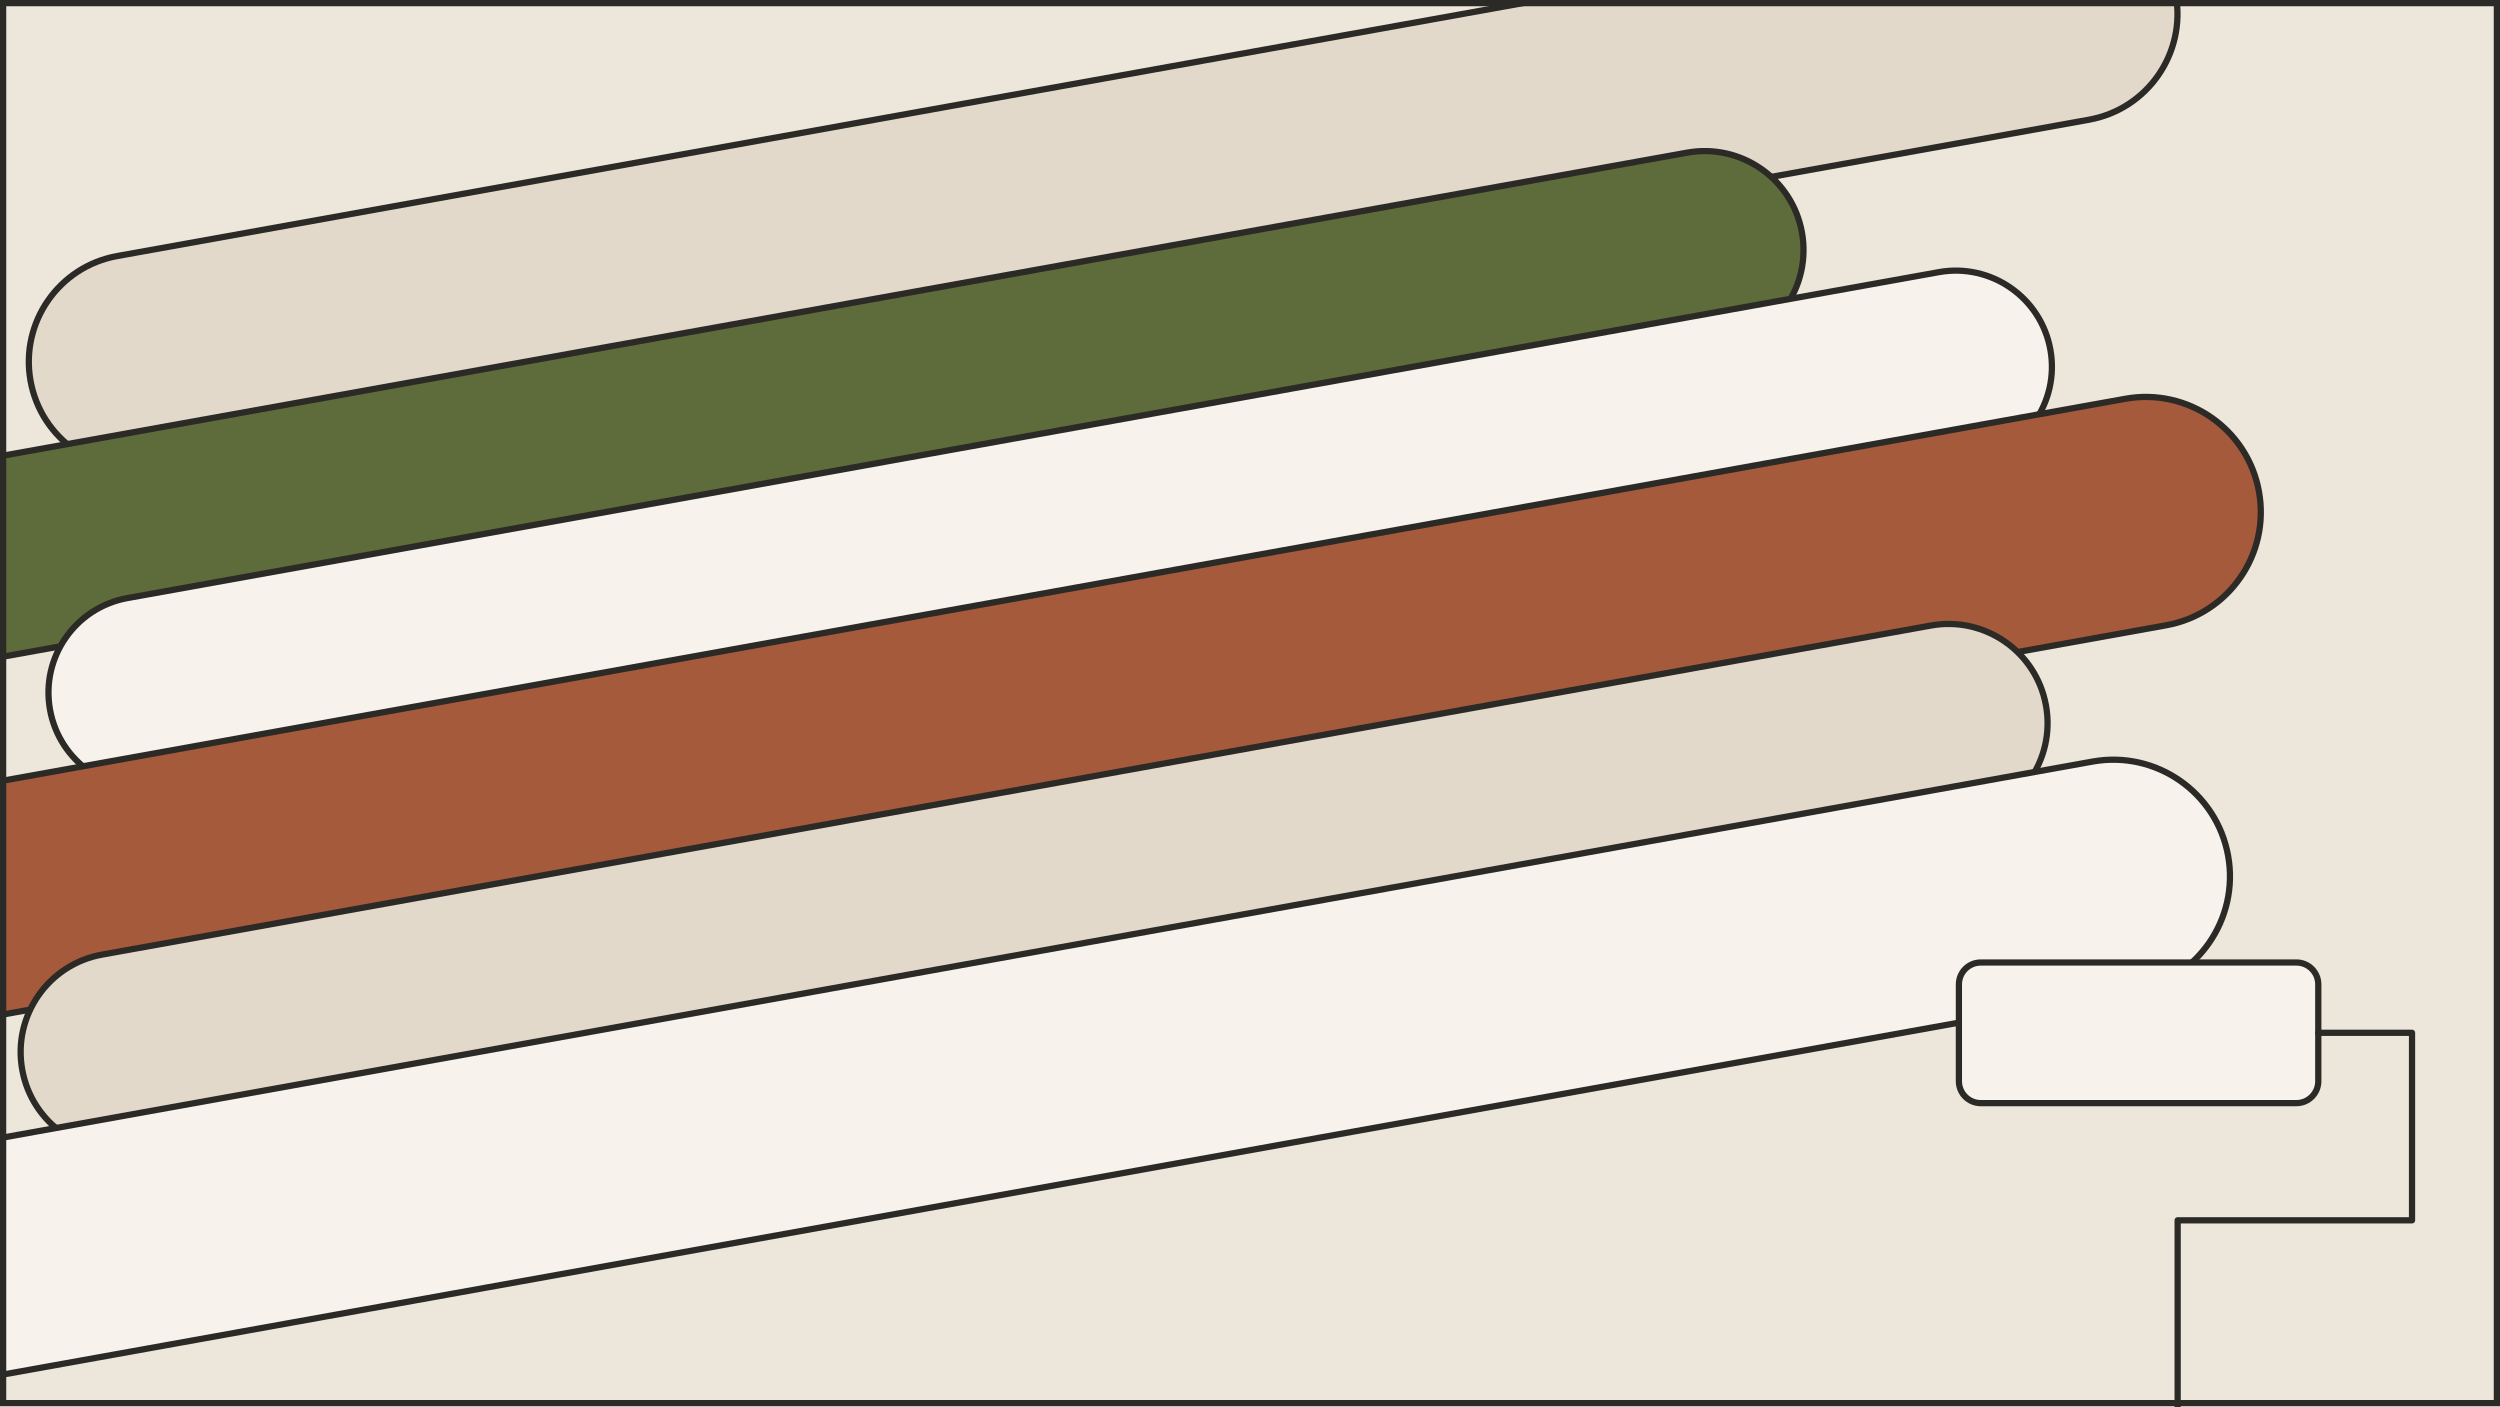
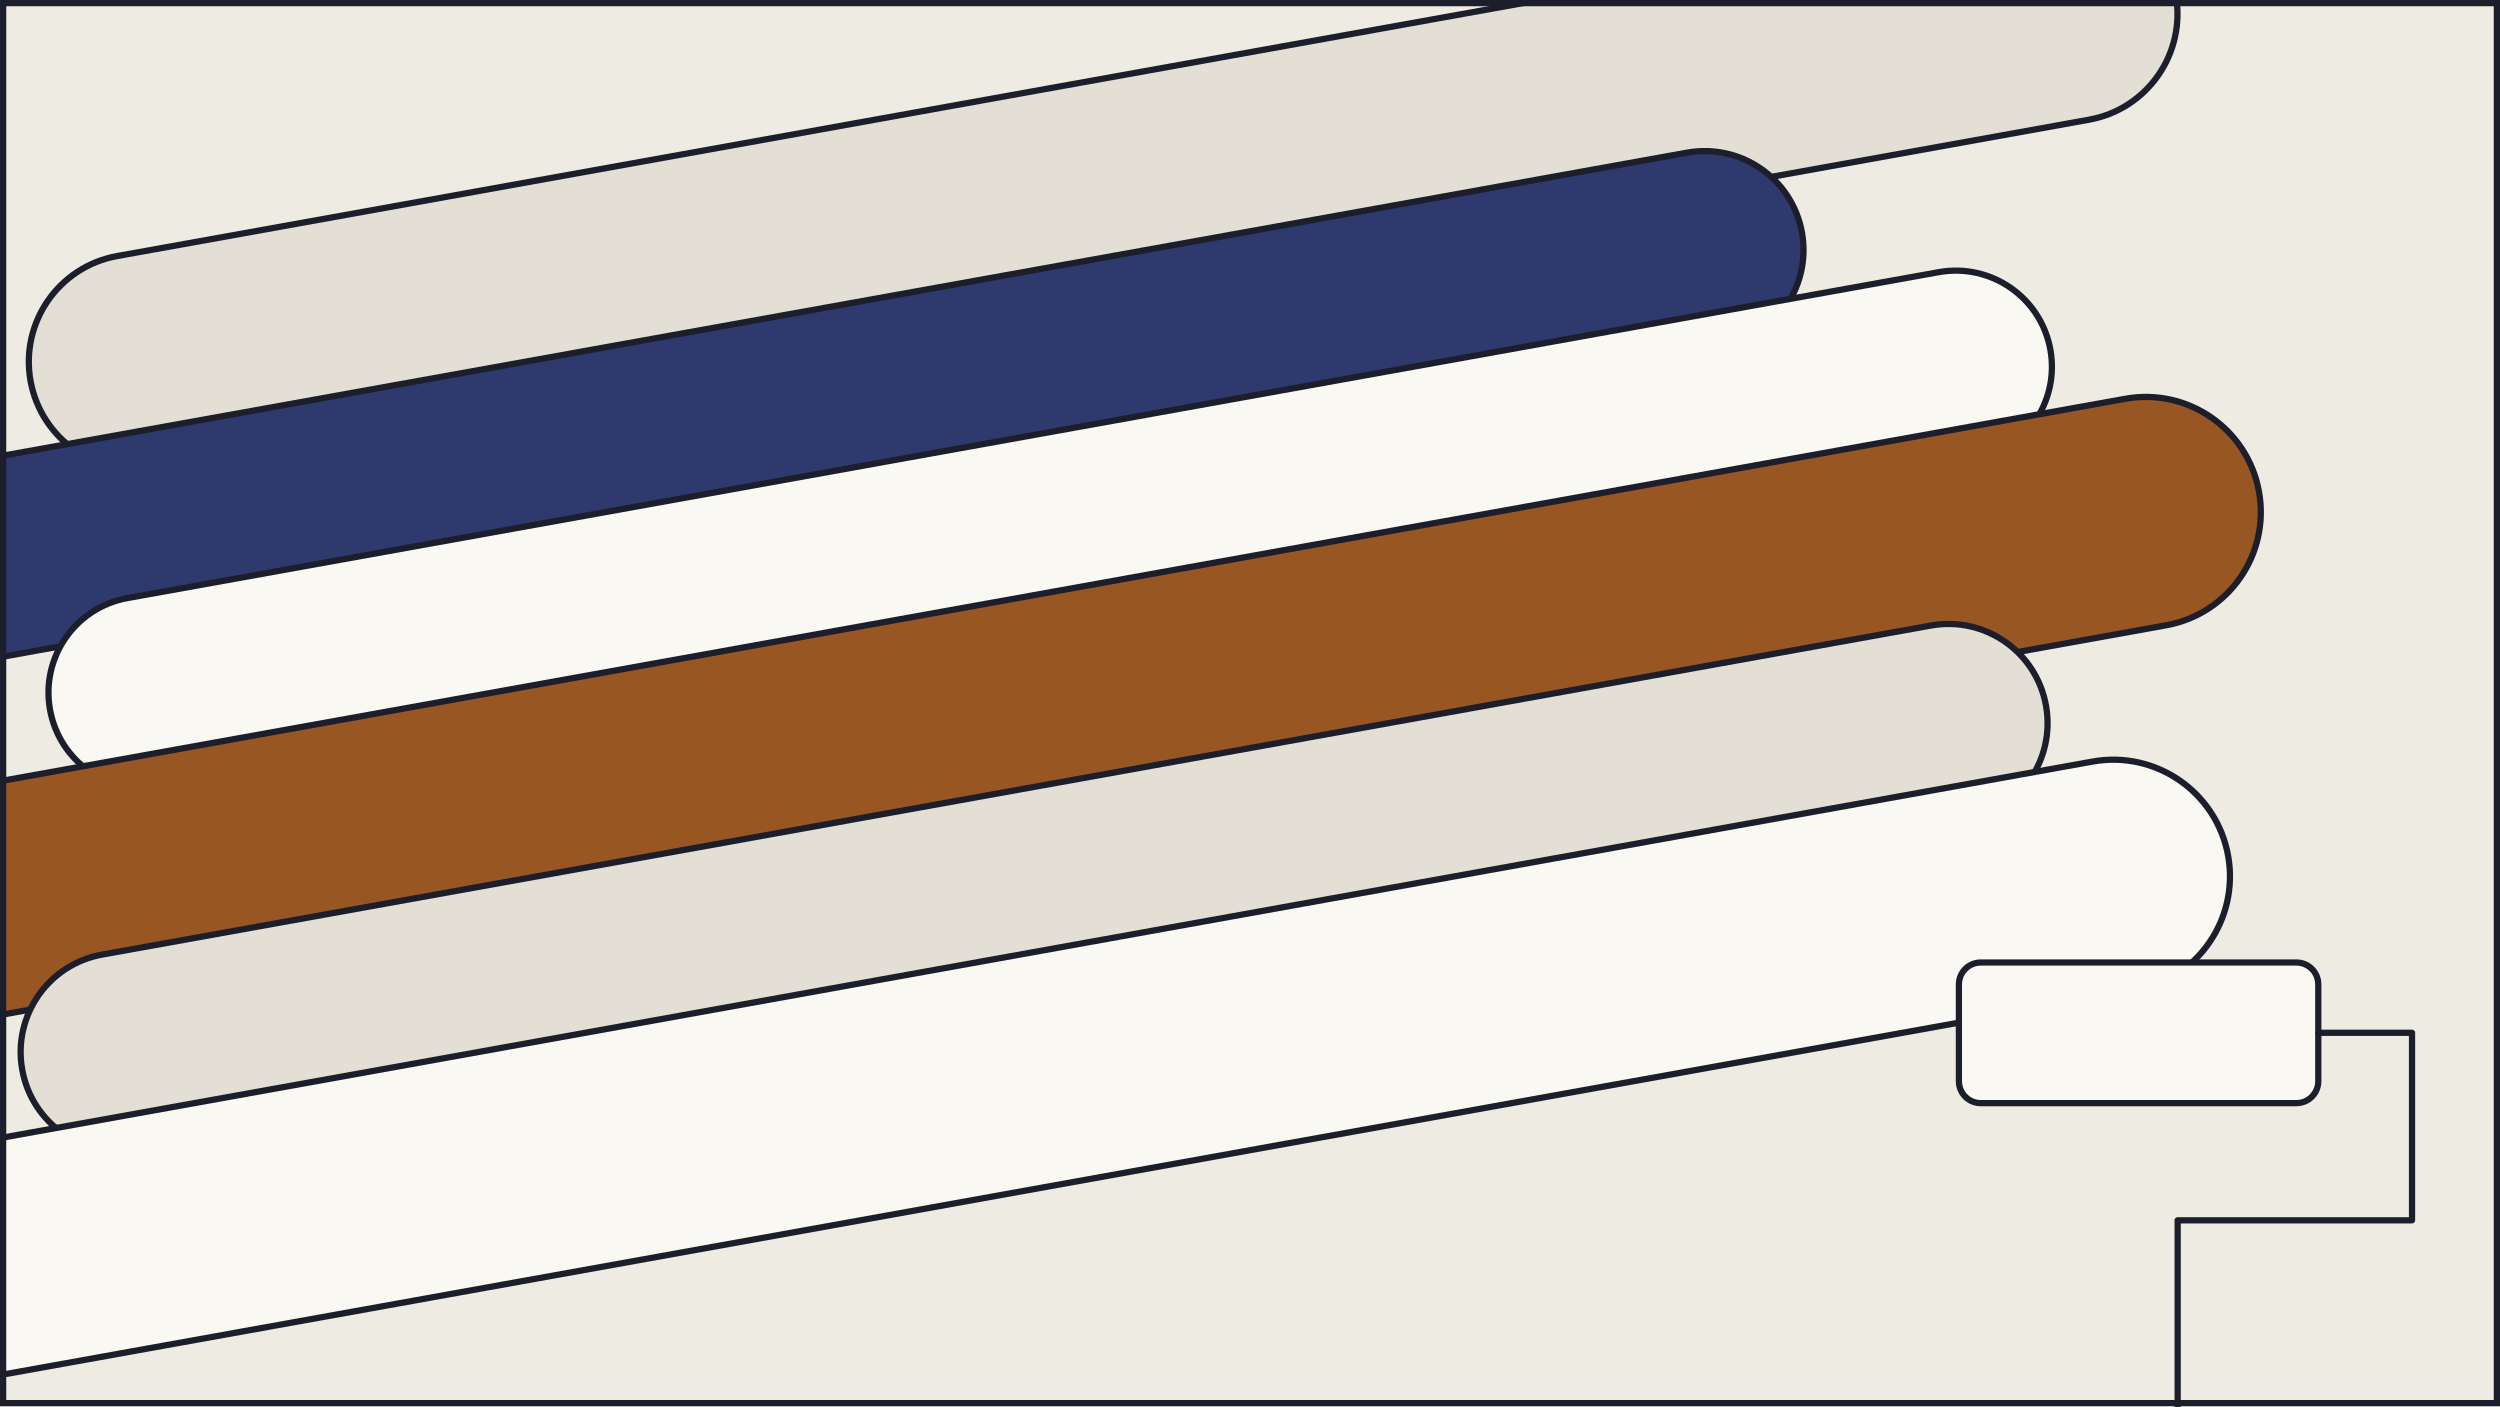
<svg xmlns="http://www.w3.org/2000/svg" viewBox="0 0 1600 900" width="1600" height="900">
-   <rect width="1600" height="900" fill="#EDE6DA" />
-   <rect x="0" y="0" width="1600" height="900" fill="#EDE6DA" />
-   <rect x="68.4" y="40.0" width="1395.0" height="137.6" rx="68.8" fill="#E2D9CA" stroke="#2B2A26" stroke-width="4" stroke-linejoin="round" stroke-linecap="round" transform="rotate(-10.2 800 450)" />
-   <rect x="-128.0" y="152.8" width="1329.0" height="126.6" rx="63.3" fill="#5E6B3A" stroke="#2B2A26" stroke-width="4" stroke-linejoin="round" stroke-linecap="round" transform="rotate(-10.2 800 450)" />
-   <rect x="43.4" y="256.6" width="1300.8" height="123.0" rx="61.5" fill="#F7F3EC" stroke="#2B2A26" stroke-width="4" stroke-linejoin="round" stroke-linecap="round" transform="rotate(-10.2 800 450)" />
-   <rect x="-134.4" y="357.5" width="1593.9" height="147.3" rx="73.6" fill="#A45A3B" stroke="#2B2A26" stroke-width="4" stroke-linejoin="round" stroke-linecap="round" transform="rotate(-10.2 800 450)" />
-   <rect x="-14.9" y="478.3" width="1316.0" height="126.9" rx="63.4" fill="#E2D9CA" stroke="#2B2A26" stroke-width="4" stroke-linejoin="round" stroke-linecap="round" transform="rotate(-10.2 800 450)" />
-   <rect x="-132.5" y="582.3" width="1531.3" height="149.3" rx="74.7" fill="#F7F3EC" stroke="#2B2A26" stroke-width="4" stroke-linejoin="round" stroke-linecap="round" transform="rotate(-10.2 800 450)" />
-   <rect x="1253.7" y="616.0" width="230" height="90" rx="14" fill="#F7F3EC" stroke="#2B2A26" stroke-width="4" stroke-linejoin="round" stroke-linecap="round" />
-   <path d="M1483.7,661.0 h60 v120 h-150 v130" fill="none" stroke="#2B2A26" stroke-width="4" stroke-linejoin="round" stroke-linecap="round" />
-   <rect x="2" y="2" width="1596" height="896" fill="none" stroke="#2B2A26" stroke-width="4" />
+   <rect width="1600" height="900" fill="#EEEBE3" />
+   <rect x="0" y="0" width="1600" height="900" fill="#EEEBE3" />
+   <rect x="68.4" y="40.0" width="1395.0" height="137.6" rx="68.8" fill="#E3DFD4" stroke="#1C1E2B" stroke-width="4" stroke-linejoin="round" stroke-linecap="round" transform="rotate(-10.2 800 450)" />
+   <rect x="-128.0" y="152.8" width="1329.0" height="126.6" rx="63.3" fill="#2E3A6E" stroke="#1C1E2B" stroke-width="4" stroke-linejoin="round" stroke-linecap="round" transform="rotate(-10.2 800 450)" />
+   <rect x="43.4" y="256.6" width="1300.8" height="123.0" rx="61.5" fill="#FAF8F2" stroke="#1C1E2B" stroke-width="4" stroke-linejoin="round" stroke-linecap="round" transform="rotate(-10.2 800 450)" />
+   <rect x="-134.4" y="357.5" width="1593.9" height="147.3" rx="73.6" fill="#985623" stroke="#1C1E2B" stroke-width="4" stroke-linejoin="round" stroke-linecap="round" transform="rotate(-10.2 800 450)" />
+   <rect x="-14.9" y="478.3" width="1316.0" height="126.9" rx="63.4" fill="#E3DFD4" stroke="#1C1E2B" stroke-width="4" stroke-linejoin="round" stroke-linecap="round" transform="rotate(-10.2 800 450)" />
+   <rect x="-132.5" y="582.3" width="1531.3" height="149.3" rx="74.7" fill="#FAF8F2" stroke="#1C1E2B" stroke-width="4" stroke-linejoin="round" stroke-linecap="round" transform="rotate(-10.2 800 450)" />
+   <rect x="1253.7" y="616.0" width="230" height="90" rx="14" fill="#FAF8F2" stroke="#1C1E2B" stroke-width="4" stroke-linejoin="round" stroke-linecap="round" />
+   <path d="M1483.7,661.0 h60 v120 h-150 v130" fill="none" stroke="#1C1E2B" stroke-width="4" stroke-linejoin="round" stroke-linecap="round" />
+   <rect x="2" y="2" width="1596" height="896" fill="none" stroke="#1C1E2B" stroke-width="4" />
</svg>
